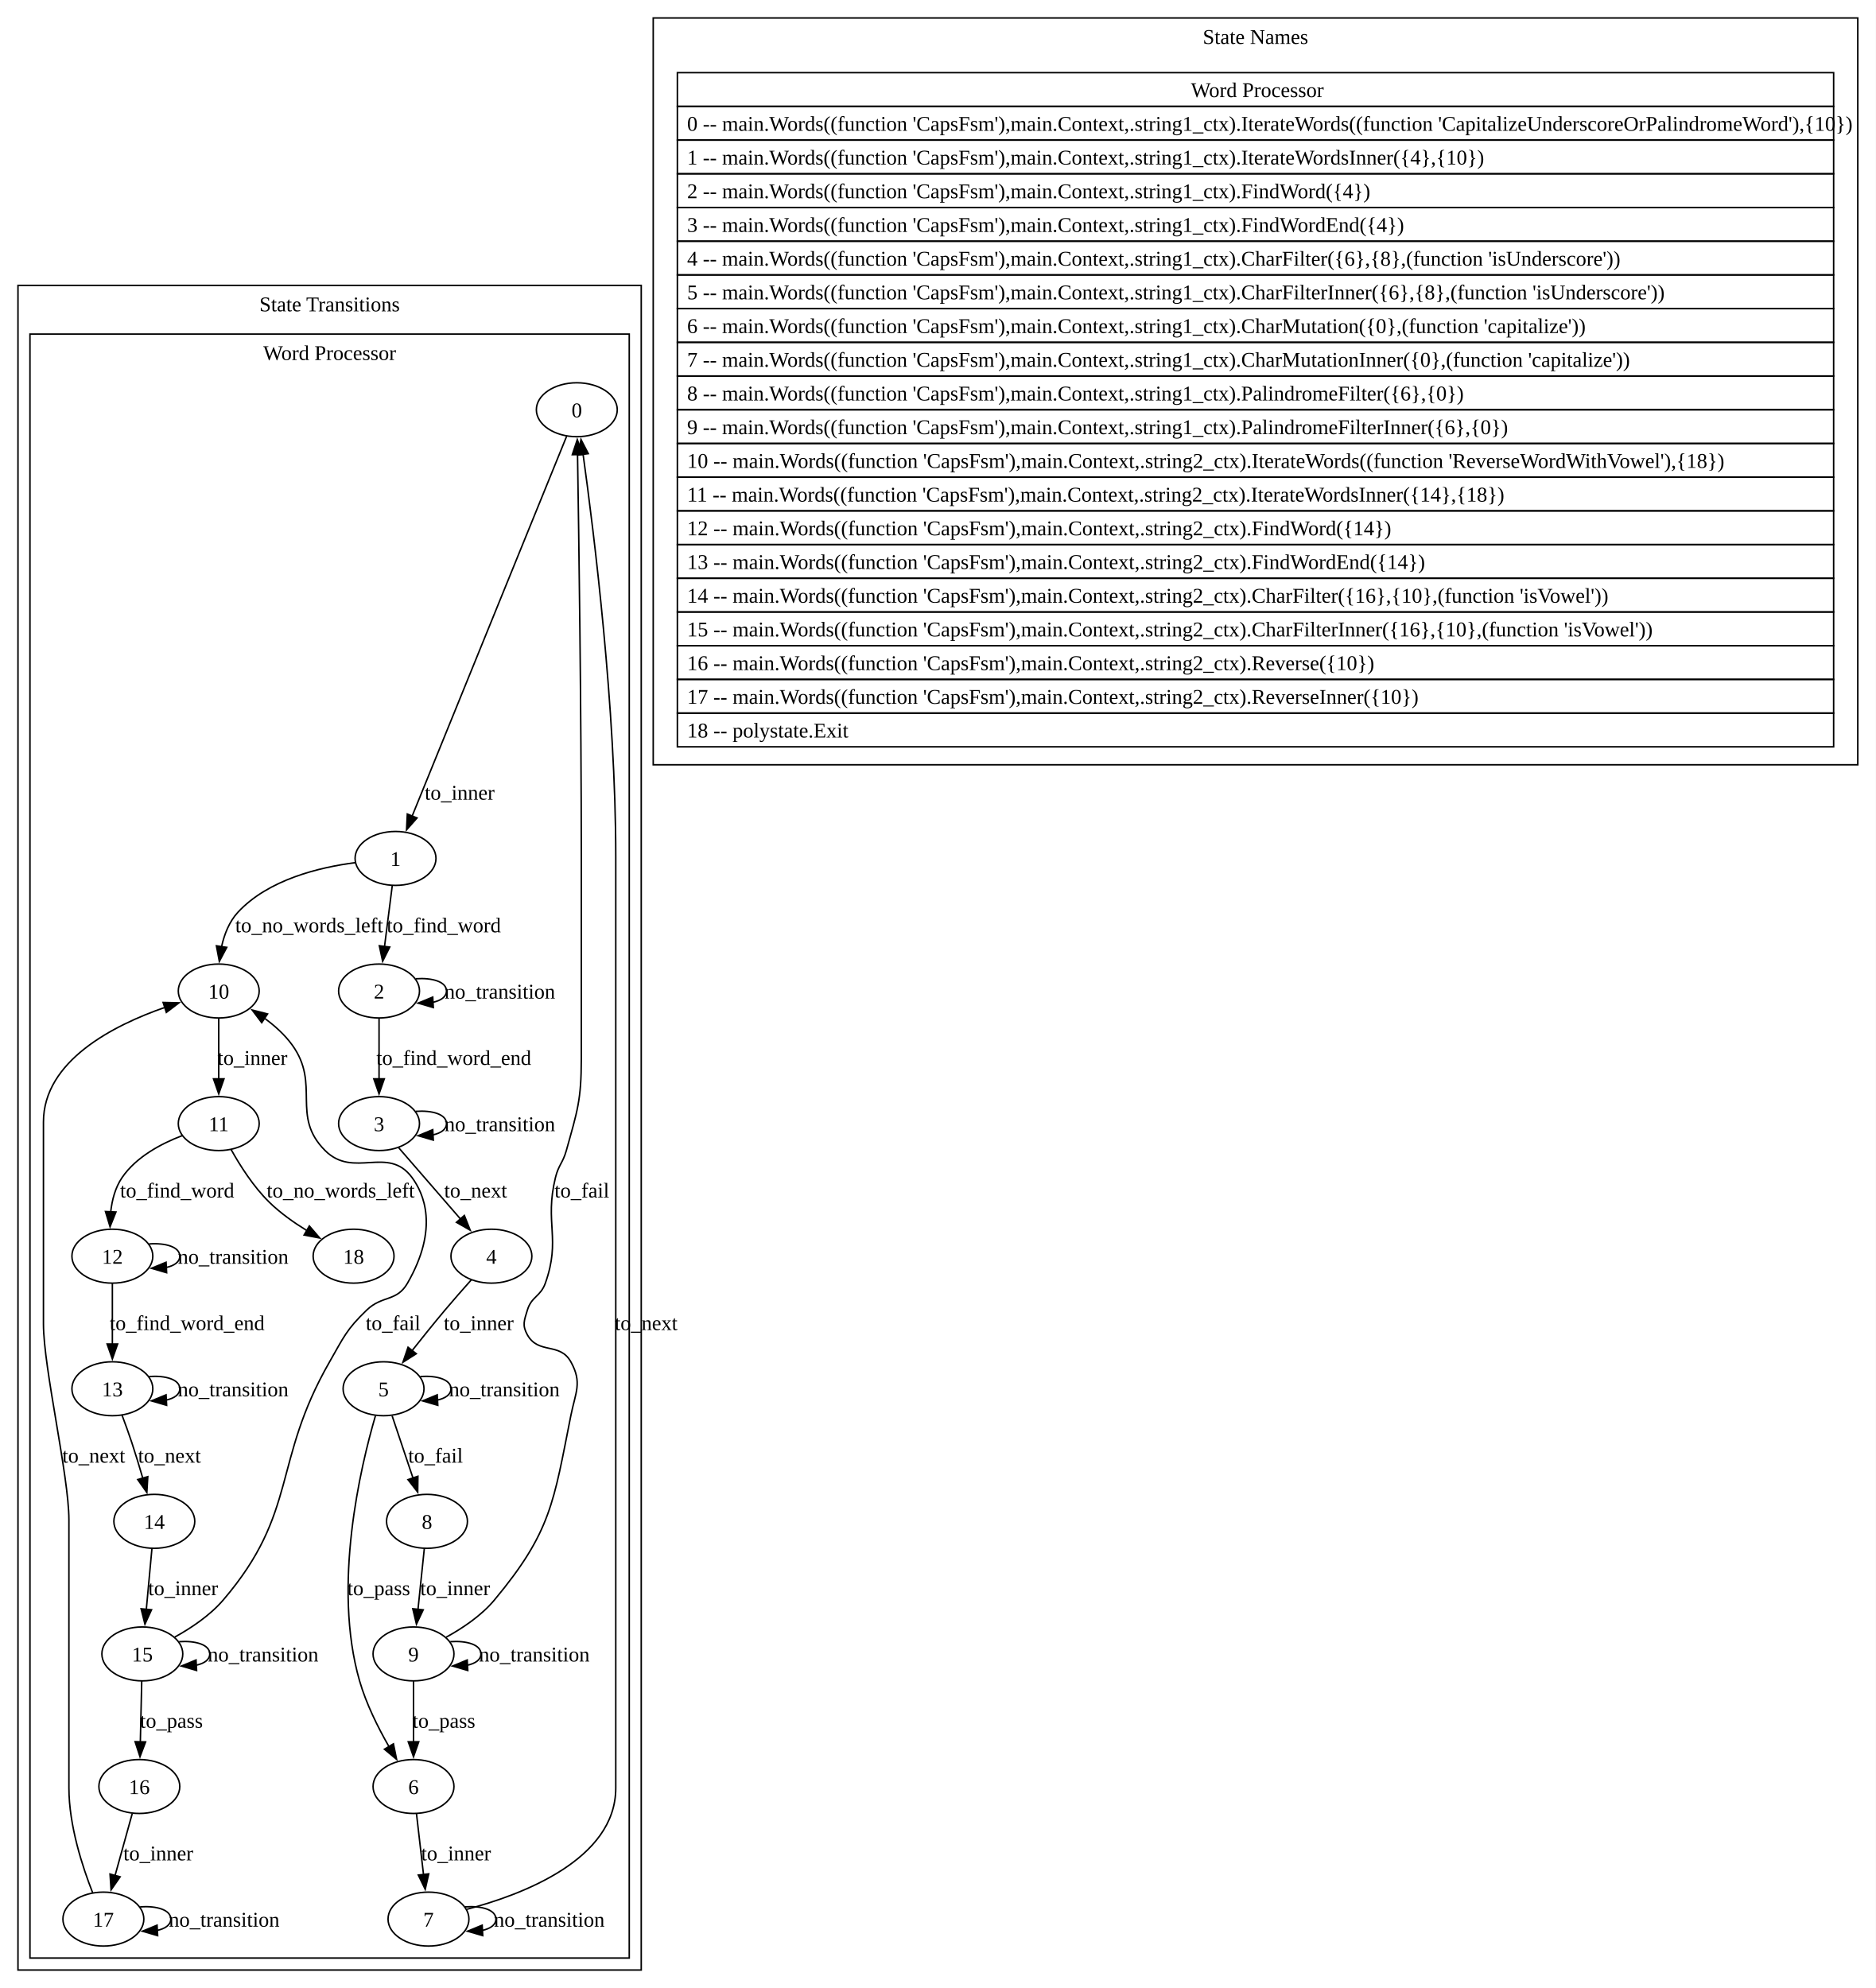
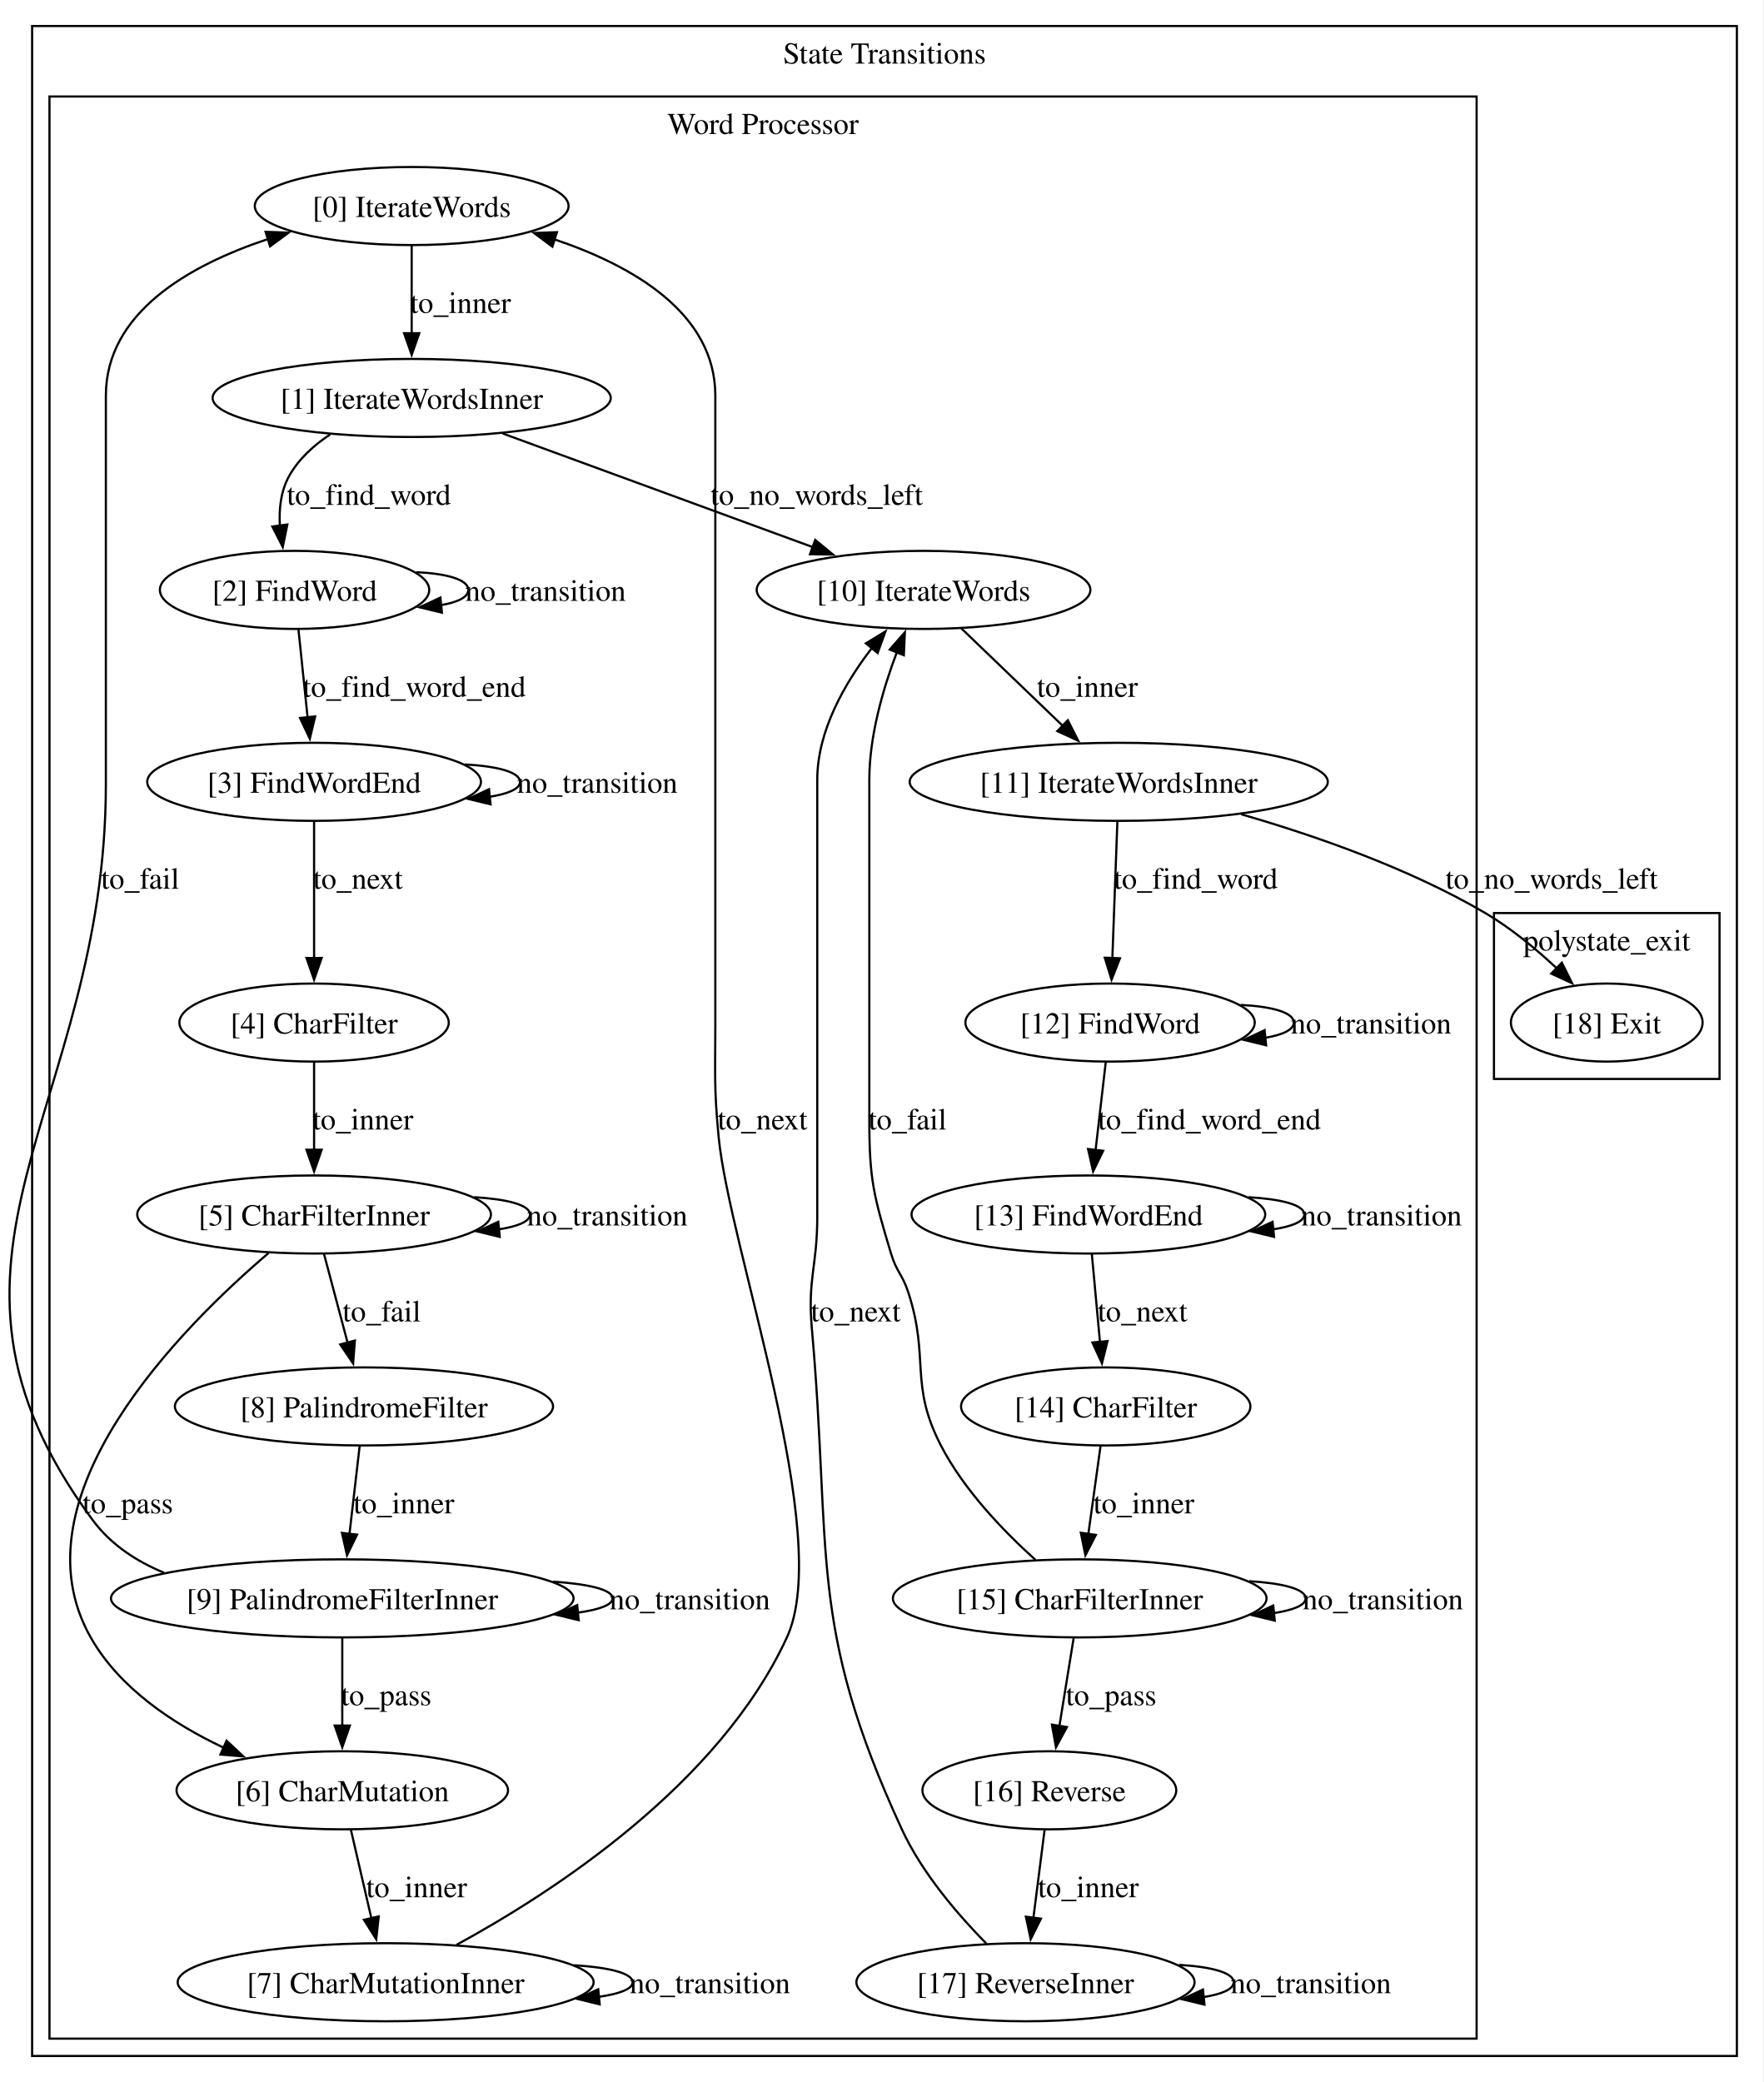
- <svg xmlns="http://www.w3.org/2000/svg" width="1252pt" height="1327pt" viewBox="0.00 0.00 1252.00 1327.00">
-   <g id="graph0" class="graph" transform="scale(1 1) rotate(0) translate(4 1323)">
-     <polygon fill="white" stroke="none" points="-4,4 -4,-1323 1248,-1323 1248,4 -4,4" />
+ <svg xmlns="http://www.w3.org/2000/svg" width="813pt" height="960pt" viewBox="0.00 0.00 813.00 960.00">
+   <g id="graph0" class="graph" transform="scale(1 1) rotate(0) translate(4 956)">
+     <polygon fill="white" stroke="none" points="-4,4 -4,-956 808.81,-956 808.81,4 -4,4" />
    <g id="clust1" class="cluster">
-       <polygon fill="none" stroke="black" points="8,-8 8,-1132.5 424,-1132.5 424,-8 8,-8" />
-       <text xml:space="preserve" text-anchor="middle" x="216" y="-1115.2" font-family="Times New Roman,serif" font-size="14.00">State Transitions</text>
+       <polygon fill="none" stroke="black" points="10.81,-8 10.81,-944 796.81,-944 796.81,-8 10.81,-8" />
+       <text xml:space="preserve" text-anchor="middle" x="403.81" y="-926.7" font-family="Times,serif" font-size="14.00">State Transitions</text>
    </g>
    <g id="clust2" class="cluster">
-       <polygon fill="none" stroke="black" points="16,-16 16,-1100 416,-1100 416,-16 16,-16" />
-       <text xml:space="preserve" text-anchor="middle" x="216" y="-1082.7" font-family="Times New Roman,serif" font-size="14.00">Word Processor</text>
+       <polygon fill="none" stroke="black" points="18.81,-16 18.81,-911.5 676.81,-911.5 676.81,-16 18.81,-16" />
+       <text xml:space="preserve" text-anchor="middle" x="347.81" y="-894.2" font-family="Times,serif" font-size="14.00">Word Processor</text>
    </g>
    <g id="clust3" class="cluster">
-       <polygon fill="none" stroke="black" points="432,-812.5 432,-1311 1236,-1311 1236,-812.5 432,-812.5" />
-       <text xml:space="preserve" text-anchor="middle" x="834" y="-1293.7" font-family="Times New Roman,serif" font-size="14.00">State Names</text>
+       <polygon fill="none" stroke="black" points="684.81,-458.5 684.81,-535 788.81,-535 788.81,-458.5 684.81,-458.5" />
+       <text xml:space="preserve" text-anchor="middle" x="736.81" y="-517.7" font-family="Times,serif" font-size="14.00">polystate_exit</text>
    </g>
    <g id="node1" class="node">
-       <ellipse fill="none" stroke="black" cx="381" cy="-1049.5" rx="27" ry="18" />
-       <text xml:space="preserve" text-anchor="middle" x="381" y="-1044.45" font-family="Times New Roman,serif" font-size="14.00">0</text>
+       <ellipse fill="none" stroke="black" cx="185.81" cy="-861" rx="72.34" ry="18" />
+       <text xml:space="preserve" text-anchor="middle" x="185.81" y="-855.95" font-family="Times,serif" font-size="14.00">[0] IterateWords</text>
    </g>
    <g id="node2" class="node">
-       <ellipse fill="none" stroke="black" cx="260" cy="-750" rx="27" ry="18" />
-       <text xml:space="preserve" text-anchor="middle" x="260" y="-744.95" font-family="Times New Roman,serif" font-size="14.00">1</text>
+       <ellipse fill="none" stroke="black" cx="185.81" cy="-772.5" rx="91.78" ry="18" />
+       <text xml:space="preserve" text-anchor="middle" x="185.81" y="-767.45" font-family="Times,serif" font-size="14.00">[1] IterateWordsInner</text>
    </g>
    <g id="edge1" class="edge">
-       <path fill="none" stroke="black" d="M374.15,-1031.65C354.14,-982.46 295.67,-838.7 271.09,-778.26" />
-       <polygon fill="black" stroke="black" points="274.36,-777.01 267.35,-769.06 267.87,-779.65 274.36,-777.01" />
-       <text xml:space="preserve" text-anchor="middle" x="302.79" y="-789.2" font-family="Times New Roman,serif" font-size="14.00">to_inner</text>
+       <path fill="none" stroke="black" d="M185.81,-842.91C185.81,-831.26 185.81,-815.55 185.81,-802.02" />
+       <polygon fill="black" stroke="black" points="189.31,-802.36 185.81,-792.36 182.31,-802.36 189.31,-802.36" />
+       <text xml:space="preserve" text-anchor="middle" x="208.31" y="-811.7" font-family="Times,serif" font-size="14.00">to_inner</text>
    </g>
    <g id="node3" class="node">
-       <ellipse fill="none" stroke="black" cx="249" cy="-661.5" rx="27" ry="18" />
-       <text xml:space="preserve" text-anchor="middle" x="249" y="-656.45" font-family="Times New Roman,serif" font-size="14.00">2</text>
+       <ellipse fill="none" stroke="black" cx="131.81" cy="-684" rx="62.1" ry="18" />
+       <text xml:space="preserve" text-anchor="middle" x="131.81" y="-678.95" font-family="Times,serif" font-size="14.00">[2] FindWord</text>
    </g>
    <g id="edge2" class="edge">
-       <path fill="none" stroke="black" d="M257.83,-731.91C256.34,-720.26 254.35,-704.55 252.63,-691.02" />
-       <polygon fill="black" stroke="black" points="256.13,-690.83 251.4,-681.35 249.19,-691.71 256.13,-690.83" />
-       <text xml:space="preserve" text-anchor="middle" x="292.24" y="-700.7" font-family="Times New Roman,serif" font-size="14.00">to_find_word</text>
+       <path fill="none" stroke="black" d="M148.2,-755.67C140.65,-750.68 133.69,-744.36 129.31,-736.5 125.49,-729.64 124.58,-721.45 125.04,-713.63" />
+       <polygon fill="black" stroke="black" points="128.5,-714.16 126.37,-703.78 121.56,-713.22 128.5,-714.16" />
+       <text xml:space="preserve" text-anchor="middle" x="166.06" y="-723.2" font-family="Times,serif" font-size="14.00">to_find_word</text>
    </g>
    <g id="node11" class="node">
-       <ellipse fill="none" stroke="black" cx="142" cy="-661.5" rx="27" ry="18" />
-       <text xml:space="preserve" text-anchor="middle" x="142" y="-656.45" font-family="Times New Roman,serif" font-size="14.00">10</text>
+       <ellipse fill="none" stroke="black" cx="421.81" cy="-684" rx="76.94" ry="18" />
+       <text xml:space="preserve" text-anchor="middle" x="421.81" y="-678.95" font-family="Times,serif" font-size="14.00">[10] IterateWords</text>
    </g>
    <g id="edge3" class="edge">
-       <path fill="none" stroke="black" d="M233.24,-747.19C209.32,-744.12 175.01,-735.92 154.75,-714 148.97,-707.75 145.7,-699.3 143.88,-691.05" />
-       <polygon fill="black" stroke="black" points="147.36,-690.63 142.4,-681.27 140.44,-691.68 147.36,-690.63" />
-       <text xml:space="preserve" text-anchor="middle" x="202.38" y="-700.7" font-family="Times New Roman,serif" font-size="14.00">to_no_words_left</text>
+       <path fill="none" stroke="black" d="M227.73,-756.14C267.7,-741.49 327.96,-719.4 370.72,-703.73" />
+       <polygon fill="black" stroke="black" points="371.86,-707.04 380.04,-700.31 369.45,-700.46 371.86,-707.04" />
+       <text xml:space="preserve" text-anchor="middle" x="372.58" y="-723.2" font-family="Times,serif" font-size="14.00">to_no_words_left</text>
    </g>
    <g id="edge5" class="edge">
-       <path fill="none" stroke="black" d="M273.53,-669.67C284.51,-670.45 294,-667.72 294,-661.5 294,-657.61 290.29,-655.09 284.83,-653.93" />
-       <polygon fill="black" stroke="black" points="285.22,-650.45 275.04,-653.41 284.84,-657.44 285.22,-650.45" />
-       <text xml:space="preserve" text-anchor="middle" x="329.62" y="-656.45" font-family="Times New Roman,serif" font-size="14.00">no_transition</text>
+       <path fill="none" stroke="black" d="M187.96,-692.17C201.69,-691.56 211.91,-688.84 211.91,-684 211.91,-680.63 206.97,-678.29 199.34,-676.98" />
+       <polygon fill="black" stroke="black" points="199.76,-673.5 189.46,-675.98 199.06,-680.47 199.76,-673.5" />
+       <text xml:space="preserve" text-anchor="middle" x="247.54" y="-678.95" font-family="Times,serif" font-size="14.00">no_transition</text>
    </g>
    <g id="node4" class="node">
-       <ellipse fill="none" stroke="black" cx="249" cy="-573" rx="27" ry="18" />
-       <text xml:space="preserve" text-anchor="middle" x="249" y="-567.95" font-family="Times New Roman,serif" font-size="14.00">3</text>
+       <ellipse fill="none" stroke="black" cx="140.81" cy="-595.5" rx="76.94" ry="18" />
+       <text xml:space="preserve" text-anchor="middle" x="140.81" y="-590.45" font-family="Times,serif" font-size="14.00">[3] FindWordEnd</text>
    </g>
    <g id="edge4" class="edge">
-       <path fill="none" stroke="black" d="M249,-643.41C249,-631.76 249,-616.05 249,-602.52" />
-       <polygon fill="black" stroke="black" points="252.5,-602.86 249,-592.86 245.5,-602.86 252.5,-602.86" />
-       <text xml:space="preserve" text-anchor="middle" x="298.88" y="-612.2" font-family="Times New Roman,serif" font-size="14.00">to_find_word_end</text>
+       <path fill="none" stroke="black" d="M133.59,-665.91C134.8,-654.26 136.44,-638.55 137.84,-625.02" />
+       <polygon fill="black" stroke="black" points="141.3,-625.66 138.85,-615.36 134.33,-624.94 141.3,-625.66" />
+       <text xml:space="preserve" text-anchor="middle" x="186.99" y="-634.7" font-family="Times,serif" font-size="14.00">to_find_word_end</text>
    </g>
    <g id="edge7" class="edge">
-       <path fill="none" stroke="black" d="M273.53,-581.17C284.51,-581.95 294,-579.22 294,-573 294,-569.11 290.29,-566.59 284.83,-565.43" />
-       <polygon fill="black" stroke="black" points="285.22,-561.95 275.04,-564.91 284.84,-568.94 285.22,-561.95" />
-       <text xml:space="preserve" text-anchor="middle" x="329.62" y="-567.95" font-family="Times New Roman,serif" font-size="14.00">no_transition</text>
+       <path fill="none" stroke="black" d="M210.36,-603.53C225.11,-602.71 235.75,-600.04 235.75,-595.5 235.75,-592.24 230.25,-589.94 221.68,-588.6" />
+       <polygon fill="black" stroke="black" points="222.17,-585.13 211.87,-587.62 221.47,-592.1 222.17,-585.13" />
+       <text xml:space="preserve" text-anchor="middle" x="271.38" y="-590.45" font-family="Times,serif" font-size="14.00">no_transition</text>
    </g>
    <g id="node5" class="node">
-       <ellipse fill="none" stroke="black" cx="324" cy="-484.5" rx="27" ry="18" />
-       <text xml:space="preserve" text-anchor="middle" x="324" y="-479.45" font-family="Times New Roman,serif" font-size="14.00">4</text>
+       <ellipse fill="none" stroke="black" cx="140.81" cy="-484.5" rx="62.1" ry="18" />
+       <text xml:space="preserve" text-anchor="middle" x="140.81" y="-479.45" font-family="Times,serif" font-size="14.00">[4] CharFilter</text>
    </g>
    <g id="edge6" class="edge">
-       <path fill="none" stroke="black" d="M262.06,-556.93C273.5,-543.74 290.31,-524.36 303.53,-509.11" />
-       <polygon fill="black" stroke="black" points="305.94,-511.68 309.84,-501.83 300.65,-507.09 305.94,-511.68" />
-       <text xml:space="preserve" text-anchor="middle" x="313.47" y="-523.7" font-family="Times New Roman,serif" font-size="14.00">to_next</text>
+       <path fill="none" stroke="black" d="M140.81,-577.47C140.81,-560.53 140.81,-534.23 140.81,-514.09" />
+       <polygon fill="black" stroke="black" points="144.31,-514.28 140.81,-504.28 137.31,-514.28 144.31,-514.28" />
+       <text xml:space="preserve" text-anchor="middle" x="161.06" y="-546.2" font-family="Times,serif" font-size="14.00">to_next</text>
    </g>
    <g id="node6" class="node">
-       <ellipse fill="none" stroke="black" cx="252" cy="-396" rx="27" ry="18" />
-       <text xml:space="preserve" text-anchor="middle" x="252" y="-390.95" font-family="Times New Roman,serif" font-size="14.00">5</text>
+       <ellipse fill="none" stroke="black" cx="140.81" cy="-396" rx="81.55" ry="18" />
+       <text xml:space="preserve" text-anchor="middle" x="140.81" y="-390.95" font-family="Times,serif" font-size="14.00">[5] CharFilterInner</text>
    </g>
    <g id="edge8" class="edge">
-       <path fill="none" stroke="black" d="M310.55,-468.66C305.04,-462.49 298.64,-455.21 293,-448.5 285.66,-439.76 277.81,-430 270.96,-421.35" />
-       <polygon fill="black" stroke="black" points="273.86,-419.38 264.93,-413.68 268.36,-423.71 273.86,-419.38" />
-       <text xml:space="preserve" text-anchor="middle" x="315.5" y="-435.2" font-family="Times New Roman,serif" font-size="14.00">to_inner</text>
+       <path fill="none" stroke="black" d="M140.81,-466.41C140.81,-454.76 140.81,-439.05 140.81,-425.52" />
+       <polygon fill="black" stroke="black" points="144.31,-425.86 140.81,-415.86 137.31,-425.86 144.31,-425.86" />
+       <text xml:space="preserve" text-anchor="middle" x="163.31" y="-435.2" font-family="Times,serif" font-size="14.00">to_inner</text>
    </g>
    <g id="edge11" class="edge">
-       <path fill="none" stroke="black" d="M276.53,-404.17C287.51,-404.95 297,-402.22 297,-396 297,-392.11 293.29,-389.59 287.83,-388.43" />
-       <polygon fill="black" stroke="black" points="288.22,-384.95 278.04,-387.91 287.84,-391.94 288.22,-384.95" />
-       <text xml:space="preserve" text-anchor="middle" x="332.62" y="-390.95" font-family="Times New Roman,serif" font-size="14.00">no_transition</text>
+       <path fill="none" stroke="black" d="M214.61,-403.98C229.62,-403.11 240.36,-400.45 240.36,-396 240.36,-392.77 234.69,-390.48 225.83,-389.13" />
+       <polygon fill="black" stroke="black" points="226.42,-385.68 216.12,-388.17 225.73,-392.64 226.42,-385.68" />
+       <text xml:space="preserve" text-anchor="middle" x="275.99" y="-390.95" font-family="Times,serif" font-size="14.00">no_transition</text>
    </g>
    <g id="node7" class="node">
-       <ellipse fill="none" stroke="black" cx="272" cy="-130.5" rx="27" ry="18" />
-       <text xml:space="preserve" text-anchor="middle" x="272" y="-125.45" font-family="Times New Roman,serif" font-size="14.00">6</text>
+       <ellipse fill="none" stroke="black" cx="153.81" cy="-130.5" rx="76.43" ry="18" />
+       <text xml:space="preserve" text-anchor="middle" x="153.81" y="-125.45" font-family="Times,serif" font-size="14.00">[6] CharMutation</text>
    </g>
    <g id="edge9" class="edge">
-       <path fill="none" stroke="black" d="M246.6,-377.99C236.59,-343.74 217.75,-264.32 236,-201 240.41,-185.7 248.33,-169.84 255.61,-157.15" />
-       <polygon fill="black" stroke="black" points="258.59,-158.98 260.72,-148.6 252.58,-155.39 258.59,-158.98" />
-       <text xml:space="preserve" text-anchor="middle" x="248.77" y="-258.2" font-family="Times New Roman,serif" font-size="14.00">to_pass</text>
+       <path fill="none" stroke="black" d="M119.81,-378.22C80.1,-344.39 1.15,-265.7 37.81,-201 51.11,-177.53 75.84,-161.13 99.06,-150.18" />
+       <polygon fill="black" stroke="black" points="100.46,-153.38 108.19,-146.13 97.63,-146.98 100.46,-153.38" />
+       <text xml:space="preserve" text-anchor="middle" x="54.92" y="-258.2" font-family="Times,serif" font-size="14.00">to_pass</text>
    </g>
    <g id="node9" class="node">
-       <ellipse fill="none" stroke="black" cx="281" cy="-307.5" rx="27" ry="18" />
-       <text xml:space="preserve" text-anchor="middle" x="281" y="-302.45" font-family="Times New Roman,serif" font-size="14.00">8</text>
+       <ellipse fill="none" stroke="black" cx="163.81" cy="-307.5" rx="87.18" ry="18" />
+       <text xml:space="preserve" text-anchor="middle" x="163.81" y="-302.45" font-family="Times,serif" font-size="14.00">[8] PalindromeFilter</text>
    </g>
    <g id="edge10" class="edge">
-       <path fill="none" stroke="black" d="M257.73,-377.91C261.7,-366.06 267.08,-350.02 271.67,-336.34" />
-       <polygon fill="black" stroke="black" points="274.94,-337.58 274.8,-326.99 268.3,-335.36 274.94,-337.58" />
-       <text xml:space="preserve" text-anchor="middle" x="286.72" y="-346.7" font-family="Times New Roman,serif" font-size="14.00">to_fail</text>
+       <path fill="none" stroke="black" d="M145.36,-377.91C148.49,-366.14 152.72,-350.23 156.34,-336.61" />
+       <polygon fill="black" stroke="black" points="159.62,-337.88 158.81,-327.31 152.86,-336.08 159.62,-337.88" />
+       <text xml:space="preserve" text-anchor="middle" x="172" y="-346.7" font-family="Times,serif" font-size="14.00">to_fail</text>
    </g>
    <g id="node8" class="node">
-       <ellipse fill="none" stroke="black" cx="282" cy="-42" rx="27" ry="18" />
-       <text xml:space="preserve" text-anchor="middle" x="282" y="-36.95" font-family="Times New Roman,serif" font-size="14.00">7</text>
+       <ellipse fill="none" stroke="black" cx="173.81" cy="-42" rx="95.88" ry="18" />
+       <text xml:space="preserve" text-anchor="middle" x="173.81" y="-36.95" font-family="Times,serif" font-size="14.00">[7] CharMutationInner</text>
    </g>
    <g id="edge12" class="edge">
-       <path fill="none" stroke="black" d="M273.98,-112.41C275.32,-100.76 277.14,-85.05 278.7,-71.52" />
-       <polygon fill="black" stroke="black" points="282.15,-72.19 279.82,-61.85 275.2,-71.39 282.15,-72.19" />
-       <text xml:space="preserve" text-anchor="middle" x="300.4" y="-81.2" font-family="Times New Roman,serif" font-size="14.00">to_inner</text>
+       <path fill="none" stroke="black" d="M157.76,-112.41C160.46,-100.76 164.09,-85.05 167.22,-71.52" />
+       <polygon fill="black" stroke="black" points="170.62,-72.36 169.46,-61.82 163.8,-70.78 170.62,-72.36" />
+       <text xml:space="preserve" text-anchor="middle" x="188.1" y="-81.2" font-family="Times,serif" font-size="14.00">to_inner</text>
    </g>
    <g id="edge13" class="edge">
-       <path fill="none" stroke="black" d="M307.6,-48.54C344.17,-58.14 407,-81.6 407,-129.5 407,-352.75 407,-352.75 407,-352.75 407,-450.19 407,-474.56 407,-572 407,-751 407,-751 407,-751 407,-850.08 392.51,-967.03 385.16,-1019.95" />
-       <polygon fill="black" stroke="black" points="381.73,-1019.22 383.8,-1029.61 388.66,-1020.2 381.73,-1019.22" />
-       <text xml:space="preserve" text-anchor="middle" x="427.25" y="-435.2" font-family="Times New Roman,serif" font-size="14.00">to_next</text>
+       <path fill="none" stroke="black" d="M206.48,-59.25C250.63,-83.29 327.43,-132.91 358.81,-201 380.5,-248.05 332.21,-380.42 327.31,-432 325.15,-454.8 325.81,-460.6 325.81,-483.5 325.81,-773.5 325.81,-773.5 325.81,-773.5 325.81,-811.6 287.83,-833.47 251.44,-845.69" />
+       <polygon fill="black" stroke="black" points="250.69,-842.26 242.19,-848.58 252.78,-848.94 250.69,-842.26" />
+       <text xml:space="preserve" text-anchor="middle" x="347.56" y="-435.2" font-family="Times,serif" font-size="14.00">to_next</text>
    </g>
    <g id="edge14" class="edge">
-       <path fill="none" stroke="black" d="M306.53,-50.17C317.51,-50.95 327,-48.22 327,-42 327,-38.11 323.29,-35.59 317.83,-34.43" />
-       <polygon fill="black" stroke="black" points="318.22,-30.95 308.04,-33.91 317.84,-37.94 318.22,-30.95" />
-       <text xml:space="preserve" text-anchor="middle" x="362.62" y="-36.95" font-family="Times New Roman,serif" font-size="14.00">no_transition</text>
+       <path fill="none" stroke="black" d="M260.7,-49.84C276.57,-48.85 287.69,-46.23 287.69,-42 287.69,-38.86 281.56,-36.61 271.92,-35.25" />
+       <polygon fill="black" stroke="black" points="272.5,-31.79 262.21,-34.31 271.82,-38.76 272.5,-31.79" />
+       <text xml:space="preserve" text-anchor="middle" x="323.32" y="-36.95" font-family="Times,serif" font-size="14.00">no_transition</text>
    </g>
    <g id="node10" class="node">
-       <ellipse fill="none" stroke="black" cx="272" cy="-219" rx="27" ry="18" />
-       <text xml:space="preserve" text-anchor="middle" x="272" y="-213.95" font-family="Times New Roman,serif" font-size="14.00">9</text>
+       <ellipse fill="none" stroke="black" cx="153.81" cy="-219" rx="106.63" ry="18" />
+       <text xml:space="preserve" text-anchor="middle" x="153.81" y="-213.95" font-family="Times,serif" font-size="14.00">[9] PalindromeFilterInner</text>
    </g>
    <g id="edge15" class="edge">
-       <path fill="none" stroke="black" d="M279.22,-289.41C278.01,-277.76 276.37,-262.05 274.97,-248.52" />
-       <polygon fill="black" stroke="black" points="278.48,-248.44 273.96,-238.86 271.52,-249.16 278.48,-248.44" />
-       <text xml:space="preserve" text-anchor="middle" x="299.81" y="-258.2" font-family="Times New Roman,serif" font-size="14.00">to_inner</text>
+       <path fill="none" stroke="black" d="M161.84,-289.41C160.49,-277.76 158.67,-262.05 157.11,-248.52" />
+       <polygon fill="black" stroke="black" points="160.62,-248.39 155.99,-238.85 153.66,-249.19 160.62,-248.39" />
+       <text xml:space="preserve" text-anchor="middle" x="182.21" y="-258.2" font-family="Times,serif" font-size="14.00">to_inner</text>
    </g>
    <g id="edge17" class="edge">
-       <path fill="none" stroke="black" d="M293.73,-230.12C304.61,-236.09 317.28,-244.53 326,-255 363.87,-300.48 365.44,-319.96 377,-378 380.12,-393.69 384.78,-400.02 377,-414 369.63,-427.26 355.37,-418.74 348,-432 344.44,-438.41 345.87,-441.48 348,-448.5 350.79,-457.7 356.78,-457.44 360,-466.5 370.55,-496.16 359.29,-506.42 366.75,-537 368.79,-545.38 371.68,-546.69 374,-555 381.42,-581.57 384,-588.67 384,-616.25 384,-751 384,-751 384,-751 384,-849.71 382.33,-966.84 381.48,-1019.88" />
-       <polygon fill="black" stroke="black" points="377.99,-1019.49 381.32,-1029.55 384.99,-1019.61 377.99,-1019.49" />
-       <text xml:space="preserve" text-anchor="middle" x="384.38" y="-523.7" font-family="Times New Roman,serif" font-size="14.00">to_fail</text>
+       <path fill="none" stroke="black" d="M71.64,-230.81C58.8,-236.13 47.07,-243.85 38.81,-255 -51.03,-376.26 44.81,-443.59 44.81,-594.5 44.81,-773.5 44.81,-773.5 44.81,-773.5 44.81,-811.79 83.06,-833.66 119.72,-845.83" />
+       <polygon fill="black" stroke="black" points="118.46,-849.1 129.04,-848.71 120.52,-842.41 118.46,-849.1" />
+       <text xml:space="preserve" text-anchor="middle" x="60.64" y="-546.2" font-family="Times,serif" font-size="14.00">to_fail</text>
    </g>
    <g id="edge16" class="edge">
-       <path fill="none" stroke="black" d="M272,-200.91C272,-189.26 272,-173.55 272,-160.02" />
-       <polygon fill="black" stroke="black" points="275.5,-160.36 272,-150.36 268.5,-160.36 275.5,-160.36" />
-       <text xml:space="preserve" text-anchor="middle" x="292.25" y="-169.7" font-family="Times New Roman,serif" font-size="14.00">to_pass</text>
+       <path fill="none" stroke="black" d="M153.81,-200.91C153.81,-189.26 153.81,-173.55 153.81,-160.02" />
+       <polygon fill="black" stroke="black" points="157.31,-160.36 153.81,-150.36 150.31,-160.36 157.31,-160.36" />
+       <text xml:space="preserve" text-anchor="middle" x="174.06" y="-169.7" font-family="Times,serif" font-size="14.00">to_pass</text>
    </g>
    <g id="edge18" class="edge">
-       <path fill="none" stroke="black" d="M296.53,-227.17C307.51,-227.95 317,-225.22 317,-219 317,-215.11 313.29,-212.59 307.83,-211.43" />
-       <polygon fill="black" stroke="black" points="308.22,-207.95 298.04,-210.91 307.84,-214.94 308.22,-207.95" />
-       <text xml:space="preserve" text-anchor="middle" x="352.62" y="-213.95" font-family="Times New Roman,serif" font-size="14.00">no_transition</text>
+       <path fill="none" stroke="black" d="M251,-226.71C267.24,-225.63 278.44,-223.06 278.44,-219 278.44,-215.99 272.27,-213.79 262.45,-212.42" />
+       <polygon fill="black" stroke="black" points="262.8,-208.94 252.51,-211.44 262.12,-215.9 262.8,-208.94" />
+       <text xml:space="preserve" text-anchor="middle" x="314.06" y="-213.95" font-family="Times,serif" font-size="14.00">no_transition</text>
    </g>
    <g id="node12" class="node">
-       <ellipse fill="none" stroke="black" cx="142" cy="-573" rx="27" ry="18" />
-       <text xml:space="preserve" text-anchor="middle" x="142" y="-567.95" font-family="Times New Roman,serif" font-size="14.00">11</text>
+       <ellipse fill="none" stroke="black" cx="511.81" cy="-595.5" rx="96.39" ry="18" />
+       <text xml:space="preserve" text-anchor="middle" x="511.81" y="-590.45" font-family="Times,serif" font-size="14.00">[11] IterateWordsInner</text>
    </g>
    <g id="edge19" class="edge">
-       <path fill="none" stroke="black" d="M142,-643.41C142,-631.76 142,-616.05 142,-602.52" />
-       <polygon fill="black" stroke="black" points="145.5,-602.86 142,-592.86 138.5,-602.86 145.5,-602.86" />
-       <text xml:space="preserve" text-anchor="middle" x="164.5" y="-612.2" font-family="Times New Roman,serif" font-size="14.00">to_inner</text>
+       <path fill="none" stroke="black" d="M439.17,-666.32C452.53,-653.48 471.2,-635.54 486.26,-621.06" />
+       <polygon fill="black" stroke="black" points="488.33,-623.92 493.11,-614.47 483.48,-618.88 488.33,-623.92" />
+       <text xml:space="preserve" text-anchor="middle" x="497.37" y="-634.7" font-family="Times,serif" font-size="14.00">to_inner</text>
    </g>
    <g id="node13" class="node">
-       <ellipse fill="none" stroke="black" cx="71" cy="-484.5" rx="27" ry="18" />
-       <text xml:space="preserve" text-anchor="middle" x="71" y="-479.45" font-family="Times New Roman,serif" font-size="14.00">12</text>
+       <ellipse fill="none" stroke="black" cx="507.81" cy="-484.5" rx="66.71" ry="18" />
+       <text xml:space="preserve" text-anchor="middle" x="507.81" y="-479.45" font-family="Times,serif" font-size="14.00">[12] FindWord</text>
    </g>
    <g id="edge20" class="edge">
-       <path fill="none" stroke="black" d="M117.62,-564.97C103.59,-559.62 86.92,-550.78 77.5,-537 72.92,-530.3 70.76,-521.95 69.88,-513.93" />
-       <polygon fill="black" stroke="black" points="73.39,-513.99 69.45,-504.16 66.39,-514.31 73.39,-513.99" />
-       <text xml:space="preserve" text-anchor="middle" x="114.25" y="-523.7" font-family="Times New Roman,serif" font-size="14.00">to_find_word</text>
+       <path fill="none" stroke="black" d="M511.19,-577.47C510.57,-560.53 509.6,-534.23 508.86,-514.09" />
+       <polygon fill="black" stroke="black" points="512.37,-514.15 508.5,-504.28 505.37,-514.41 512.37,-514.15" />
+       <text xml:space="preserve" text-anchor="middle" x="547.27" y="-546.2" font-family="Times,serif" font-size="14.00">to_find_word</text>
    </g>
    <g id="node19" class="node">
-       <ellipse fill="none" stroke="black" cx="232" cy="-484.5" rx="27" ry="18" />
-       <text xml:space="preserve" text-anchor="middle" x="232" y="-479.45" font-family="Times New Roman,serif" font-size="14.00">18</text>
+       <ellipse fill="none" stroke="black" cx="736.81" cy="-484.5" rx="44.19" ry="18" />
+       <text xml:space="preserve" text-anchor="middle" x="736.81" y="-479.45" font-family="Times,serif" font-size="14.00">[18] Exit</text>
    </g>
    <g id="edge21" class="edge">
-       <path fill="none" stroke="black" d="M150.17,-555.83C156.21,-544.97 165.2,-530.81 175.75,-520.5 183.08,-513.34 192.13,-506.92 200.8,-501.6" />
-       <polygon fill="black" stroke="black" points="202.48,-504.67 209.38,-496.63 198.98,-498.61 202.48,-504.67" />
-       <text xml:space="preserve" text-anchor="middle" x="223.38" y="-523.7" font-family="Times New Roman,serif" font-size="14.00">to_no_words_left</text>
+       <path fill="none" stroke="black" d="M568.21,-580.56C602.25,-570.74 645.68,-555.64 680.81,-535 692.63,-528.06 704.24,-518.41 713.79,-509.48" />
+       <polygon fill="black" stroke="black" points="716.11,-512.11 720.84,-502.63 711.23,-507.08 716.11,-512.11" />
+       <text xml:space="preserve" text-anchor="middle" x="711.42" y="-546.2" font-family="Times,serif" font-size="14.00">to_no_words_left</text>
    </g>
    <g id="edge23" class="edge">
-       <path fill="none" stroke="black" d="M95.53,-492.67C106.51,-493.45 116,-490.72 116,-484.5 116,-480.61 112.29,-478.09 106.83,-476.93" />
-       <polygon fill="black" stroke="black" points="107.22,-473.45 97.04,-476.41 106.84,-480.44 107.22,-473.45" />
-       <text xml:space="preserve" text-anchor="middle" x="151.62" y="-479.45" font-family="Times New Roman,serif" font-size="14.00">no_transition</text>
+       <path fill="none" stroke="black" d="M567.96,-492.63C582.09,-491.96 592.52,-489.25 592.52,-484.5 592.52,-481.16 587.36,-478.83 579.39,-477.5" />
+       <polygon fill="black" stroke="black" points="579.76,-474.02 569.47,-476.52 579.07,-480.99 579.76,-474.02" />
+       <text xml:space="preserve" text-anchor="middle" x="628.14" y="-479.45" font-family="Times,serif" font-size="14.00">no_transition</text>
    </g>
    <g id="node14" class="node">
-       <ellipse fill="none" stroke="black" cx="71" cy="-396" rx="27" ry="18" />
-       <text xml:space="preserve" text-anchor="middle" x="71" y="-390.95" font-family="Times New Roman,serif" font-size="14.00">13</text>
+       <ellipse fill="none" stroke="black" cx="497.81" cy="-396" rx="81.55" ry="18" />
+       <text xml:space="preserve" text-anchor="middle" x="497.81" y="-390.95" font-family="Times,serif" font-size="14.00">[13] FindWordEnd</text>
    </g>
    <g id="edge22" class="edge">
-       <path fill="none" stroke="black" d="M71,-466.41C71,-454.76 71,-439.05 71,-425.52" />
-       <polygon fill="black" stroke="black" points="74.5,-425.86 71,-415.86 67.5,-425.86 74.5,-425.86" />
-       <text xml:space="preserve" text-anchor="middle" x="120.88" y="-435.2" font-family="Times New Roman,serif" font-size="14.00">to_find_word_end</text>
+       <path fill="none" stroke="black" d="M505.84,-466.41C504.49,-454.76 502.67,-439.05 501.11,-425.52" />
+       <polygon fill="black" stroke="black" points="504.62,-425.39 499.99,-415.85 497.66,-426.19 504.62,-425.39" />
+       <text xml:space="preserve" text-anchor="middle" x="553.58" y="-435.2" font-family="Times,serif" font-size="14.00">to_find_word_end</text>
    </g>
    <g id="edge25" class="edge">
-       <path fill="none" stroke="black" d="M95.53,-404.17C106.51,-404.95 116,-402.22 116,-396 116,-392.11 112.29,-389.59 106.83,-388.43" />
-       <polygon fill="black" stroke="black" points="107.22,-384.95 97.04,-387.91 106.84,-391.94 107.22,-384.95" />
-       <text xml:space="preserve" text-anchor="middle" x="151.62" y="-390.95" font-family="Times New Roman,serif" font-size="14.00">no_transition</text>
+       <path fill="none" stroke="black" d="M571.61,-403.98C586.62,-403.11 597.36,-400.45 597.36,-396 597.36,-392.77 591.69,-390.48 582.83,-389.13" />
+       <polygon fill="black" stroke="black" points="583.42,-385.68 573.12,-388.17 582.73,-392.64 583.42,-385.68" />
+       <text xml:space="preserve" text-anchor="middle" x="632.99" y="-390.95" font-family="Times,serif" font-size="14.00">no_transition</text>
    </g>
    <g id="node15" class="node">
-       <ellipse fill="none" stroke="black" cx="99" cy="-307.5" rx="27" ry="18" />
-       <text xml:space="preserve" text-anchor="middle" x="99" y="-302.45" font-family="Times New Roman,serif" font-size="14.00">14</text>
+       <ellipse fill="none" stroke="black" cx="505.81" cy="-307.5" rx="66.71" ry="18" />
+       <text xml:space="preserve" text-anchor="middle" x="505.81" y="-302.45" font-family="Times,serif" font-size="14.00">[14] CharFilter</text>
    </g>
    <g id="edge24" class="edge">
-       <path fill="none" stroke="black" d="M77.46,-378.35C79.63,-372.57 82,-366.03 84,-360 86.53,-352.37 89.05,-344.03 91.29,-336.32" />
-       <polygon fill="black" stroke="black" points="94.65,-337.33 94.02,-326.75 87.92,-335.41 94.65,-337.33" />
-       <text xml:space="preserve" text-anchor="middle" x="109.12" y="-346.7" font-family="Times New Roman,serif" font-size="14.00">to_next</text>
+       <path fill="none" stroke="black" d="M499.39,-377.91C500.47,-366.26 501.92,-350.55 503.17,-337.02" />
+       <polygon fill="black" stroke="black" points="506.63,-337.64 504.07,-327.36 499.66,-336.99 506.63,-337.64" />
+       <text xml:space="preserve" text-anchor="middle" x="522.78" y="-346.7" font-family="Times,serif" font-size="14.00">to_next</text>
    </g>
    <g id="node16" class="node">
-       <ellipse fill="none" stroke="black" cx="91" cy="-219" rx="27" ry="18" />
-       <text xml:space="preserve" text-anchor="middle" x="91" y="-213.95" font-family="Times New Roman,serif" font-size="14.00">15</text>
+       <ellipse fill="none" stroke="black" cx="493.81" cy="-219" rx="86.15" ry="18" />
+       <text xml:space="preserve" text-anchor="middle" x="493.81" y="-213.95" font-family="Times,serif" font-size="14.00">[15] CharFilterInner</text>
    </g>
    <g id="edge26" class="edge">
-       <path fill="none" stroke="black" d="M97.42,-289.41C96.34,-277.76 94.89,-262.05 93.64,-248.52" />
-       <polygon fill="black" stroke="black" points="97.15,-248.49 92.74,-238.86 90.18,-249.14 97.15,-248.49" />
-       <text xml:space="preserve" text-anchor="middle" x="118.22" y="-258.2" font-family="Times New Roman,serif" font-size="14.00">to_inner</text>
+       <path fill="none" stroke="black" d="M503.44,-289.41C501.82,-277.76 499.65,-262.05 497.77,-248.52" />
+       <polygon fill="black" stroke="black" points="501.27,-248.27 496.43,-238.85 494.33,-249.24 501.27,-248.27" />
+       <text xml:space="preserve" text-anchor="middle" x="523.39" y="-258.2" font-family="Times,serif" font-size="14.00">to_inner</text>
    </g>
    <g id="edge28" class="edge">
-       <path fill="none" stroke="black" d="M112.61,-230.22C123.46,-236.21 136.14,-244.64 145,-255 195.32,-313.8 177.47,-346.88 216,-414 225.4,-430.37 227.15,-435.42 240.75,-448.5 251.21,-458.56 260.77,-453.91 268,-466.5 289.17,-503.36 278.8,-526.41 271,-537 254.99,-558.73 232.1,-535.93 213,-555 189.77,-578.19 210.25,-598.91 191,-625.5 186.03,-632.37 179.29,-638.4 172.4,-643.43" />
-       <polygon fill="black" stroke="black" points="170.69,-640.36 164.32,-648.82 174.58,-646.18 170.69,-640.36" />
-       <text xml:space="preserve" text-anchor="middle" x="258.38" y="-435.2" font-family="Times New Roman,serif" font-size="14.00">to_fail</text>
+       <path fill="none" stroke="black" d="M473.4,-236.76C459.03,-249.69 440.5,-268.81 429.81,-289.5 415.11,-317.96 424.7,-329.53 414.81,-360 412.11,-368.33 409.32,-369.61 406.81,-378 398.92,-404.43 396.81,-411.67 396.81,-439.25 396.81,-596.5 396.81,-596.5 396.81,-596.5 396.81,-616.69 403.18,-638.54 409.49,-655.22" />
+       <polygon fill="black" stroke="black" points="406.22,-656.48 413.2,-664.46 412.72,-653.87 406.22,-656.48" />
+       <text xml:space="preserve" text-anchor="middle" x="414.44" y="-435.2" font-family="Times,serif" font-size="14.00">to_fail</text>
    </g>
    <g id="edge29" class="edge">
-       <path fill="none" stroke="black" d="M115.53,-227.17C126.51,-227.95 136,-225.22 136,-219 136,-215.11 132.29,-212.59 126.83,-211.43" />
-       <polygon fill="black" stroke="black" points="127.22,-207.95 117.04,-210.91 126.84,-214.94 127.22,-207.95" />
-       <text xml:space="preserve" text-anchor="middle" x="171.62" y="-213.95" font-family="Times New Roman,serif" font-size="14.00">no_transition</text>
+       <path fill="none" stroke="black" d="M571.94,-226.93C587.16,-226.01 597.97,-223.36 597.97,-219 597.97,-215.83 592.26,-213.57 583.3,-212.21" />
+       <polygon fill="black" stroke="black" points="583.74,-208.74 573.44,-211.22 583.04,-215.71 583.74,-208.74" />
+       <text xml:space="preserve" text-anchor="middle" x="633.59" y="-213.95" font-family="Times,serif" font-size="14.00">no_transition</text>
    </g>
    <g id="node17" class="node">
-       <ellipse fill="none" stroke="black" cx="89" cy="-130.5" rx="27" ry="18" />
-       <text xml:space="preserve" text-anchor="middle" x="89" y="-125.45" font-family="Times New Roman,serif" font-size="14.00">16</text>
+       <ellipse fill="none" stroke="black" cx="479.81" cy="-130.5" rx="58.52" ry="18" />
+       <text xml:space="preserve" text-anchor="middle" x="479.81" y="-125.45" font-family="Times,serif" font-size="14.00">[16] Reverse</text>
    </g>
    <g id="edge27" class="edge">
-       <path fill="none" stroke="black" d="M90.6,-200.91C90.34,-189.26 89.97,-173.55 89.66,-160.02" />
-       <polygon fill="black" stroke="black" points="93.17,-160.28 89.44,-150.36 86.17,-160.44 93.17,-160.28" />
-       <text xml:space="preserve" text-anchor="middle" x="110.43" y="-169.7" font-family="Times New Roman,serif" font-size="14.00">to_pass</text>
+       <path fill="none" stroke="black" d="M491.05,-200.91C489.16,-189.26 486.62,-173.55 484.43,-160.02" />
+       <polygon fill="black" stroke="black" points="487.92,-159.66 482.86,-150.34 481,-160.78 487.92,-159.66" />
+       <text xml:space="preserve" text-anchor="middle" x="508.32" y="-169.7" font-family="Times,serif" font-size="14.00">to_pass</text>
    </g>
    <g id="node18" class="node">
-       <ellipse fill="none" stroke="black" cx="65" cy="-42" rx="27" ry="18" />
-       <text xml:space="preserve" text-anchor="middle" x="65" y="-36.95" font-family="Times New Roman,serif" font-size="14.00">17</text>
+       <ellipse fill="none" stroke="black" cx="468.81" cy="-42" rx="77.97" ry="18" />
+       <text xml:space="preserve" text-anchor="middle" x="468.81" y="-36.95" font-family="Times,serif" font-size="14.00">[17] ReverseInner</text>
    </g>
    <g id="edge30" class="edge">
-       <path fill="none" stroke="black" d="M84.26,-112.41C80.97,-100.56 76.52,-84.52 72.73,-70.84" />
-       <polygon fill="black" stroke="black" points="76.18,-70.21 70.14,-61.51 69.44,-72.08 76.18,-70.21" />
-       <text xml:space="preserve" text-anchor="middle" x="101.65" y="-81.2" font-family="Times New Roman,serif" font-size="14.00">to_inner</text>
+       <path fill="none" stroke="black" d="M477.64,-112.41C476.16,-100.76 474.16,-85.05 472.44,-71.52" />
+       <polygon fill="black" stroke="black" points="475.94,-71.33 471.21,-61.85 469,-72.21 475.94,-71.33" />
+       <text xml:space="preserve" text-anchor="middle" x="497.8" y="-81.2" font-family="Times,serif" font-size="14.00">to_inner</text>
    </g>
    <g id="edge31" class="edge">
-       <path fill="none" stroke="black" d="M57.85,-59.56C51.1,-76.72 42,-104.48 42,-129.5 42,-308.5 42,-308.5 42,-308.5 42,-337.8 25,-409.95 25,-439.25 25,-574 25,-574 25,-574 25,-614.92 71.84,-638.68 106.24,-650.62" />
-       <polygon fill="black" stroke="black" points="104.87,-653.86 115.46,-653.62 107.03,-647.2 104.87,-653.86" />
-       <text xml:space="preserve" text-anchor="middle" x="58.58" y="-346.7" font-family="Times New Roman,serif" font-size="14.00">to_next</text>
+       <path fill="none" stroke="black" d="M450.76,-59.83C437.85,-72.93 421.16,-92.24 411.81,-112.5 368.11,-207.21 379.57,-239.6 370.31,-343.5 368.28,-366.33 372.81,-372.08 372.81,-395 372.81,-596.5 372.81,-596.5 372.81,-596.5 372.81,-619.01 385.53,-641.03 398,-657.22" />
+       <polygon fill="black" stroke="black" points="395.22,-659.35 404.26,-664.87 400.64,-654.91 395.22,-659.35" />
+       <text xml:space="preserve" text-anchor="middle" x="390.56" y="-346.7" font-family="Times,serif" font-size="14.00">to_next</text>
    </g>
    <g id="edge32" class="edge">
-       <path fill="none" stroke="black" d="M89.53,-50.17C100.51,-50.95 110,-48.22 110,-42 110,-38.11 106.29,-35.59 100.83,-34.43" />
-       <polygon fill="black" stroke="black" points="101.22,-30.95 91.04,-33.91 100.84,-37.94 101.22,-30.95" />
-       <text xml:space="preserve" text-anchor="middle" x="145.62" y="-36.95" font-family="Times New Roman,serif" font-size="14.00">no_transition</text>
-     </g>
-     <g id="node20" class="node">
-       <polygon fill="none" stroke="black" points="448.12,-1252 448.12,-1274.5 1219.88,-1274.5 1219.88,-1252 448.12,-1252" />
-       <text xml:space="preserve" text-anchor="start" x="790.88" y="-1258.2" font-family="Times New Roman,serif" font-size="14.00">Word Processor</text>
-       <polygon fill="none" stroke="black" points="448.12,-1229.5 448.12,-1252 1219.88,-1252 1219.88,-1229.5 448.12,-1229.5" />
-       <text xml:space="preserve" text-anchor="start" x="451.12" y="-1235.7" font-family="Times New Roman,serif" font-size="14.00"> 0 -- main.Words((function 'CapsFsm'),main.Context,.string1_ctx).IterateWords((function 'CapitalizeUnderscoreOrPalindromeWord'),{10}) </text>
-       <polygon fill="none" stroke="black" points="448.12,-1207 448.12,-1229.5 1219.88,-1229.5 1219.88,-1207 448.12,-1207" />
-       <text xml:space="preserve" text-anchor="start" x="451.12" y="-1213.2" font-family="Times New Roman,serif" font-size="14.00"> 1 -- main.Words((function 'CapsFsm'),main.Context,.string1_ctx).IterateWordsInner({4},{10}) </text>
-       <polygon fill="none" stroke="black" points="448.12,-1184.5 448.12,-1207 1219.88,-1207 1219.88,-1184.5 448.12,-1184.5" />
-       <text xml:space="preserve" text-anchor="start" x="451.12" y="-1190.7" font-family="Times New Roman,serif" font-size="14.00"> 2 -- main.Words((function 'CapsFsm'),main.Context,.string1_ctx).FindWord({4}) </text>
-       <polygon fill="none" stroke="black" points="448.12,-1162 448.12,-1184.5 1219.88,-1184.5 1219.88,-1162 448.12,-1162" />
-       <text xml:space="preserve" text-anchor="start" x="451.12" y="-1168.2" font-family="Times New Roman,serif" font-size="14.00"> 3 -- main.Words((function 'CapsFsm'),main.Context,.string1_ctx).FindWordEnd({4}) </text>
-       <polygon fill="none" stroke="black" points="448.12,-1139.5 448.12,-1162 1219.88,-1162 1219.88,-1139.5 448.12,-1139.5" />
-       <text xml:space="preserve" text-anchor="start" x="451.12" y="-1145.7" font-family="Times New Roman,serif" font-size="14.00"> 4 -- main.Words((function 'CapsFsm'),main.Context,.string1_ctx).CharFilter({6},{8},(function 'isUnderscore')) </text>
-       <polygon fill="none" stroke="black" points="448.12,-1117 448.12,-1139.5 1219.88,-1139.5 1219.88,-1117 448.12,-1117" />
-       <text xml:space="preserve" text-anchor="start" x="451.12" y="-1123.2" font-family="Times New Roman,serif" font-size="14.00"> 5 -- main.Words((function 'CapsFsm'),main.Context,.string1_ctx).CharFilterInner({6},{8},(function 'isUnderscore')) </text>
-       <polygon fill="none" stroke="black" points="448.12,-1094.5 448.12,-1117 1219.88,-1117 1219.88,-1094.5 448.12,-1094.5" />
-       <text xml:space="preserve" text-anchor="start" x="451.12" y="-1100.7" font-family="Times New Roman,serif" font-size="14.00"> 6 -- main.Words((function 'CapsFsm'),main.Context,.string1_ctx).CharMutation({0},(function 'capitalize')) </text>
-       <polygon fill="none" stroke="black" points="448.12,-1072 448.12,-1094.5 1219.88,-1094.5 1219.88,-1072 448.12,-1072" />
-       <text xml:space="preserve" text-anchor="start" x="451.12" y="-1078.2" font-family="Times New Roman,serif" font-size="14.00"> 7 -- main.Words((function 'CapsFsm'),main.Context,.string1_ctx).CharMutationInner({0},(function 'capitalize')) </text>
-       <polygon fill="none" stroke="black" points="448.12,-1049.5 448.12,-1072 1219.88,-1072 1219.88,-1049.5 448.12,-1049.5" />
-       <text xml:space="preserve" text-anchor="start" x="451.12" y="-1055.7" font-family="Times New Roman,serif" font-size="14.00"> 8 -- main.Words((function 'CapsFsm'),main.Context,.string1_ctx).PalindromeFilter({6},{0}) </text>
-       <polygon fill="none" stroke="black" points="448.12,-1027 448.12,-1049.5 1219.88,-1049.5 1219.88,-1027 448.12,-1027" />
-       <text xml:space="preserve" text-anchor="start" x="451.12" y="-1033.2" font-family="Times New Roman,serif" font-size="14.00"> 9 -- main.Words((function 'CapsFsm'),main.Context,.string1_ctx).PalindromeFilterInner({6},{0}) </text>
-       <polygon fill="none" stroke="black" points="448.12,-1004.5 448.12,-1027 1219.88,-1027 1219.88,-1004.5 448.12,-1004.5" />
-       <text xml:space="preserve" text-anchor="start" x="451.12" y="-1010.7" font-family="Times New Roman,serif" font-size="14.00"> 10 -- main.Words((function 'CapsFsm'),main.Context,.string2_ctx).IterateWords((function 'ReverseWordWithVowel'),{18}) </text>
-       <polygon fill="none" stroke="black" points="448.12,-982 448.12,-1004.5 1219.88,-1004.5 1219.88,-982 448.12,-982" />
-       <text xml:space="preserve" text-anchor="start" x="451.12" y="-988.2" font-family="Times New Roman,serif" font-size="14.00"> 11 -- main.Words((function 'CapsFsm'),main.Context,.string2_ctx).IterateWordsInner({14},{18}) </text>
-       <polygon fill="none" stroke="black" points="448.12,-959.5 448.12,-982 1219.88,-982 1219.88,-959.5 448.12,-959.5" />
-       <text xml:space="preserve" text-anchor="start" x="451.12" y="-965.7" font-family="Times New Roman,serif" font-size="14.00"> 12 -- main.Words((function 'CapsFsm'),main.Context,.string2_ctx).FindWord({14}) </text>
-       <polygon fill="none" stroke="black" points="448.12,-937 448.12,-959.5 1219.88,-959.5 1219.88,-937 448.12,-937" />
-       <text xml:space="preserve" text-anchor="start" x="451.12" y="-943.2" font-family="Times New Roman,serif" font-size="14.00"> 13 -- main.Words((function 'CapsFsm'),main.Context,.string2_ctx).FindWordEnd({14}) </text>
-       <polygon fill="none" stroke="black" points="448.12,-914.5 448.12,-937 1219.88,-937 1219.88,-914.5 448.12,-914.5" />
-       <text xml:space="preserve" text-anchor="start" x="451.12" y="-920.7" font-family="Times New Roman,serif" font-size="14.00"> 14 -- main.Words((function 'CapsFsm'),main.Context,.string2_ctx).CharFilter({16},{10},(function 'isVowel')) </text>
-       <polygon fill="none" stroke="black" points="448.12,-892 448.12,-914.5 1219.88,-914.5 1219.88,-892 448.12,-892" />
-       <text xml:space="preserve" text-anchor="start" x="451.12" y="-898.2" font-family="Times New Roman,serif" font-size="14.00"> 15 -- main.Words((function 'CapsFsm'),main.Context,.string2_ctx).CharFilterInner({16},{10},(function 'isVowel')) </text>
-       <polygon fill="none" stroke="black" points="448.12,-869.5 448.12,-892 1219.88,-892 1219.88,-869.5 448.12,-869.5" />
-       <text xml:space="preserve" text-anchor="start" x="451.12" y="-875.7" font-family="Times New Roman,serif" font-size="14.00"> 16 -- main.Words((function 'CapsFsm'),main.Context,.string2_ctx).Reverse({10}) </text>
-       <polygon fill="none" stroke="black" points="448.12,-847 448.12,-869.5 1219.88,-869.5 1219.88,-847 448.12,-847" />
-       <text xml:space="preserve" text-anchor="start" x="451.12" y="-853.2" font-family="Times New Roman,serif" font-size="14.00"> 17 -- main.Words((function 'CapsFsm'),main.Context,.string2_ctx).ReverseInner({10}) </text>
-       <polygon fill="none" stroke="black" points="448.12,-824.5 448.12,-847 1219.88,-847 1219.88,-824.5 448.12,-824.5" />
-       <text xml:space="preserve" text-anchor="start" x="451.12" y="-830.7" font-family="Times New Roman,serif" font-size="14.00"> 18 -- polystate.Exit </text>
+       <path fill="none" stroke="black" d="M539.54,-50.01C554.22,-49.16 564.78,-46.49 564.78,-42 564.78,-38.77 559.32,-36.48 550.8,-35.14" />
+       <polygon fill="black" stroke="black" points="551.34,-31.68 541.04,-34.15 550.64,-38.64 551.34,-31.68" />
+       <text xml:space="preserve" text-anchor="middle" x="600.4" y="-36.95" font-family="Times,serif" font-size="14.00">no_transition</text>
    </g>
  </g>
</svg>
